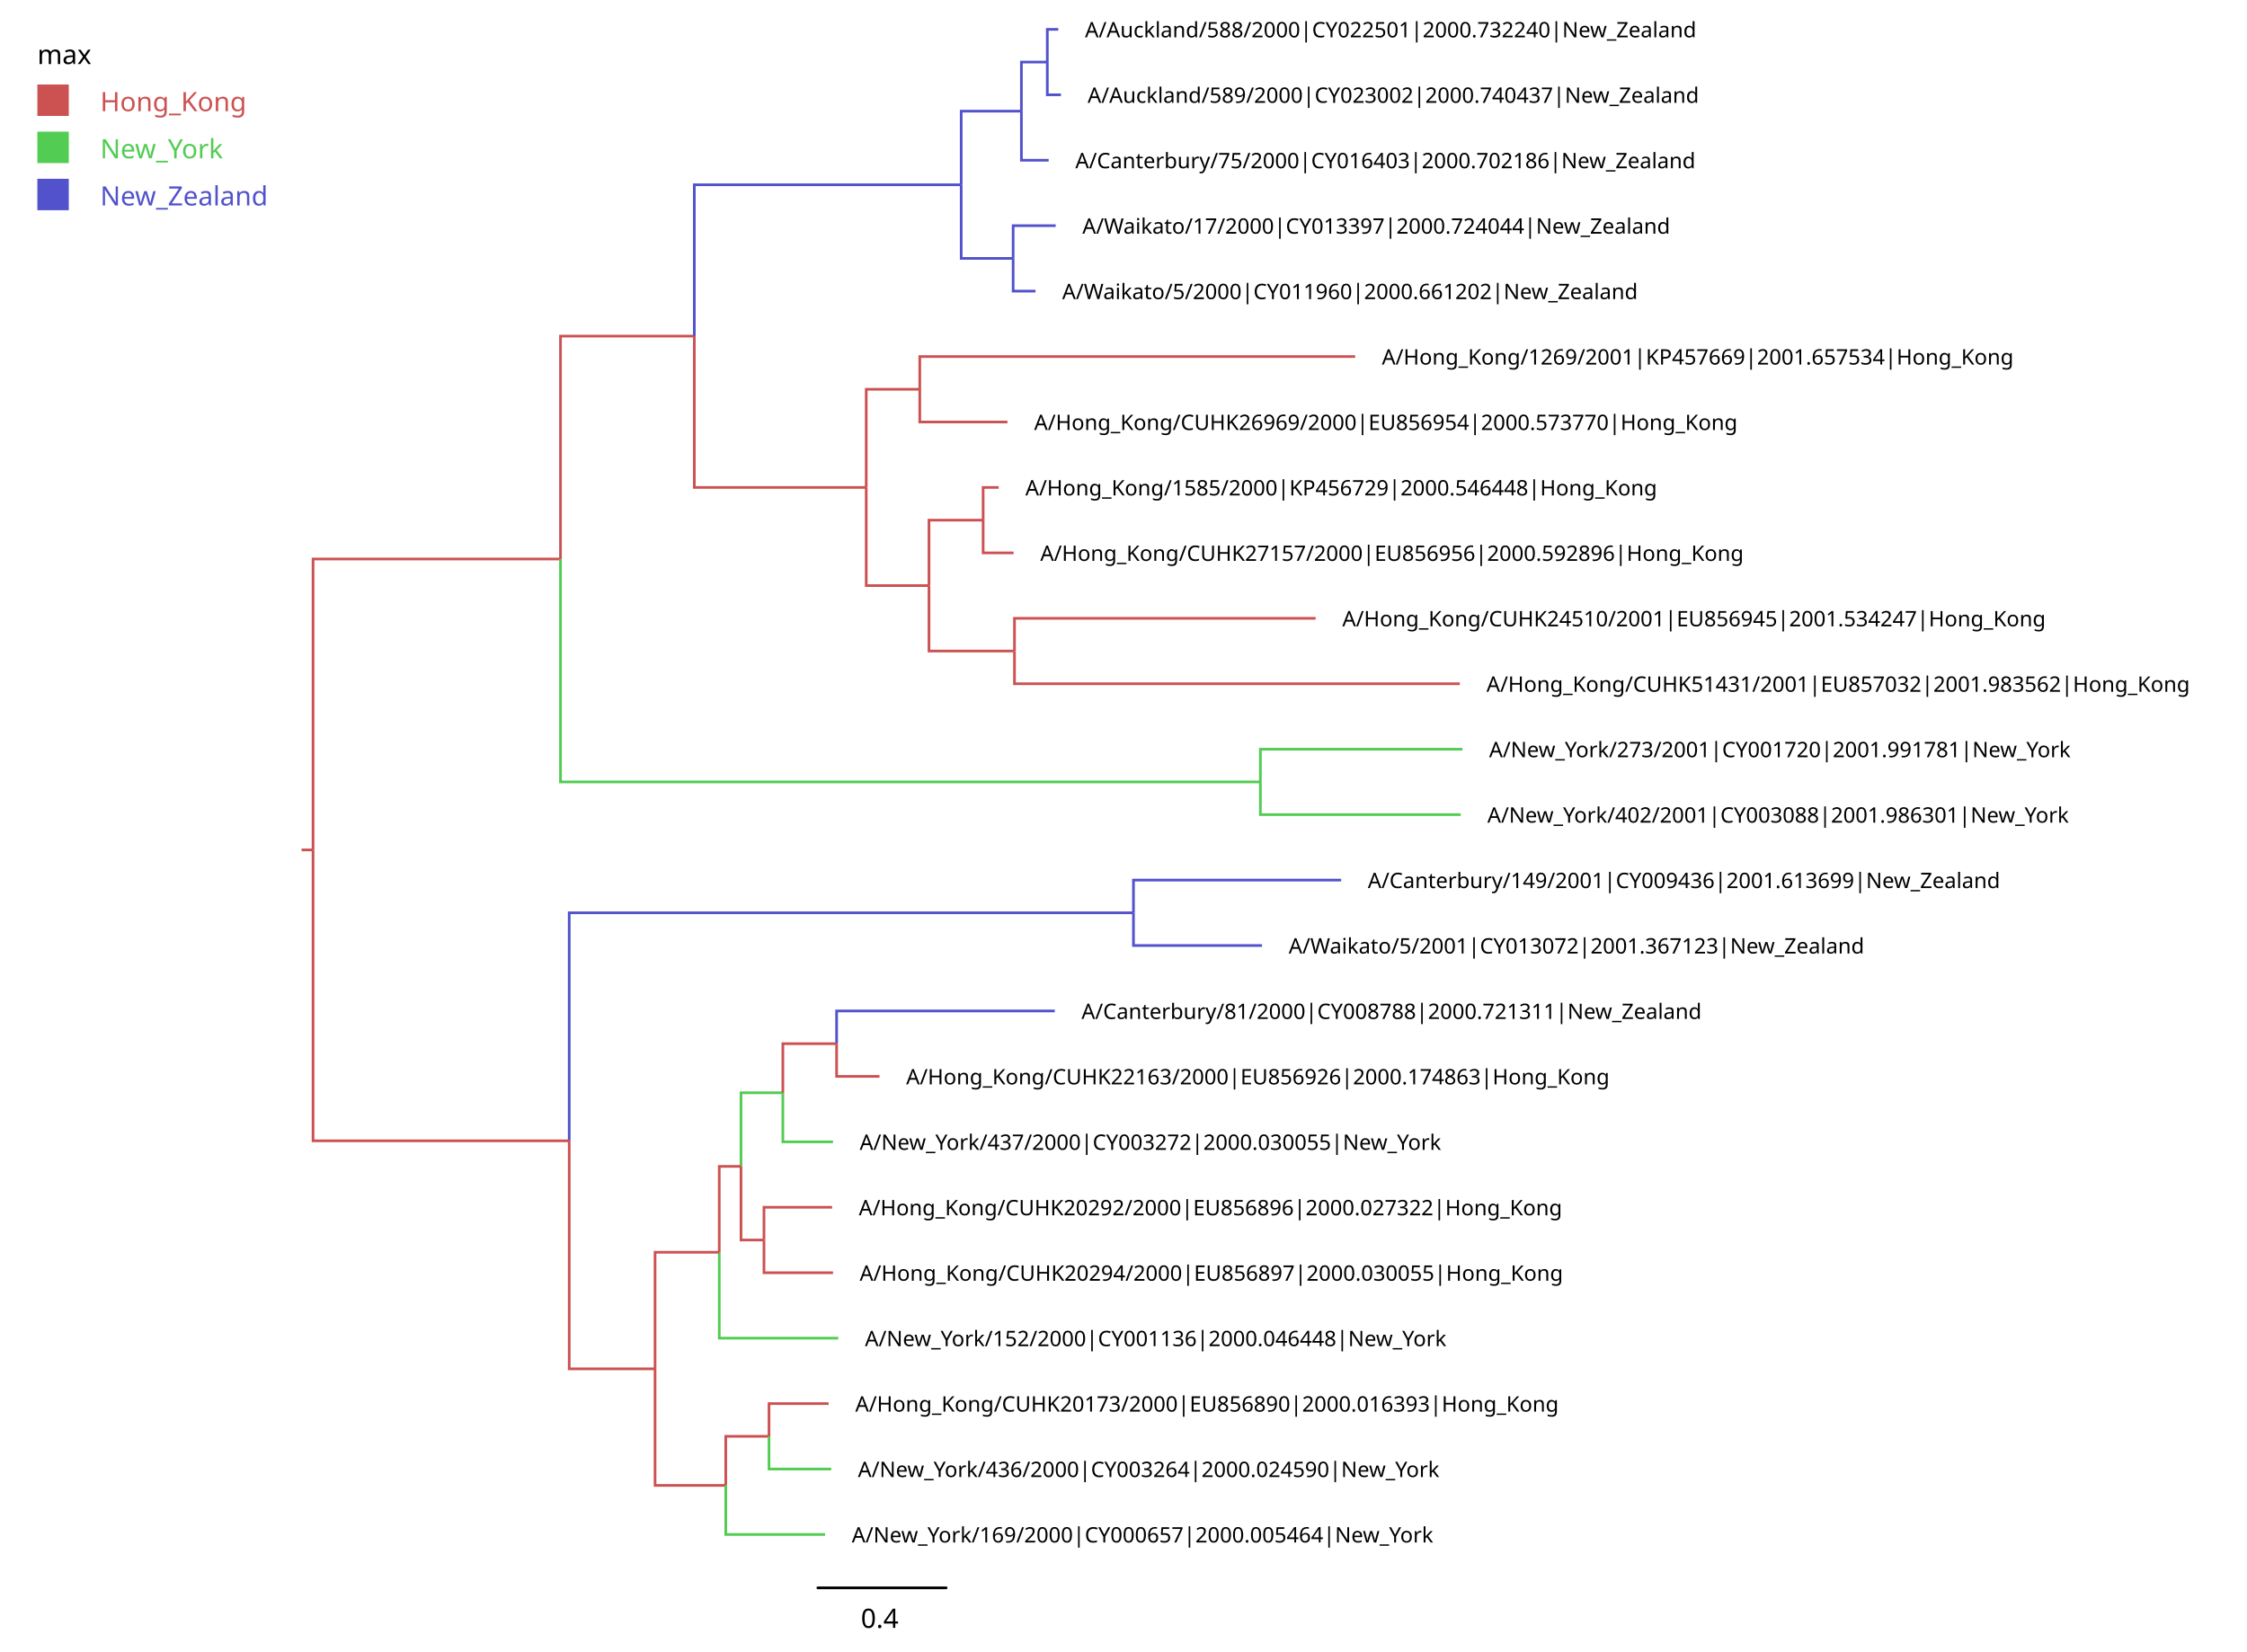
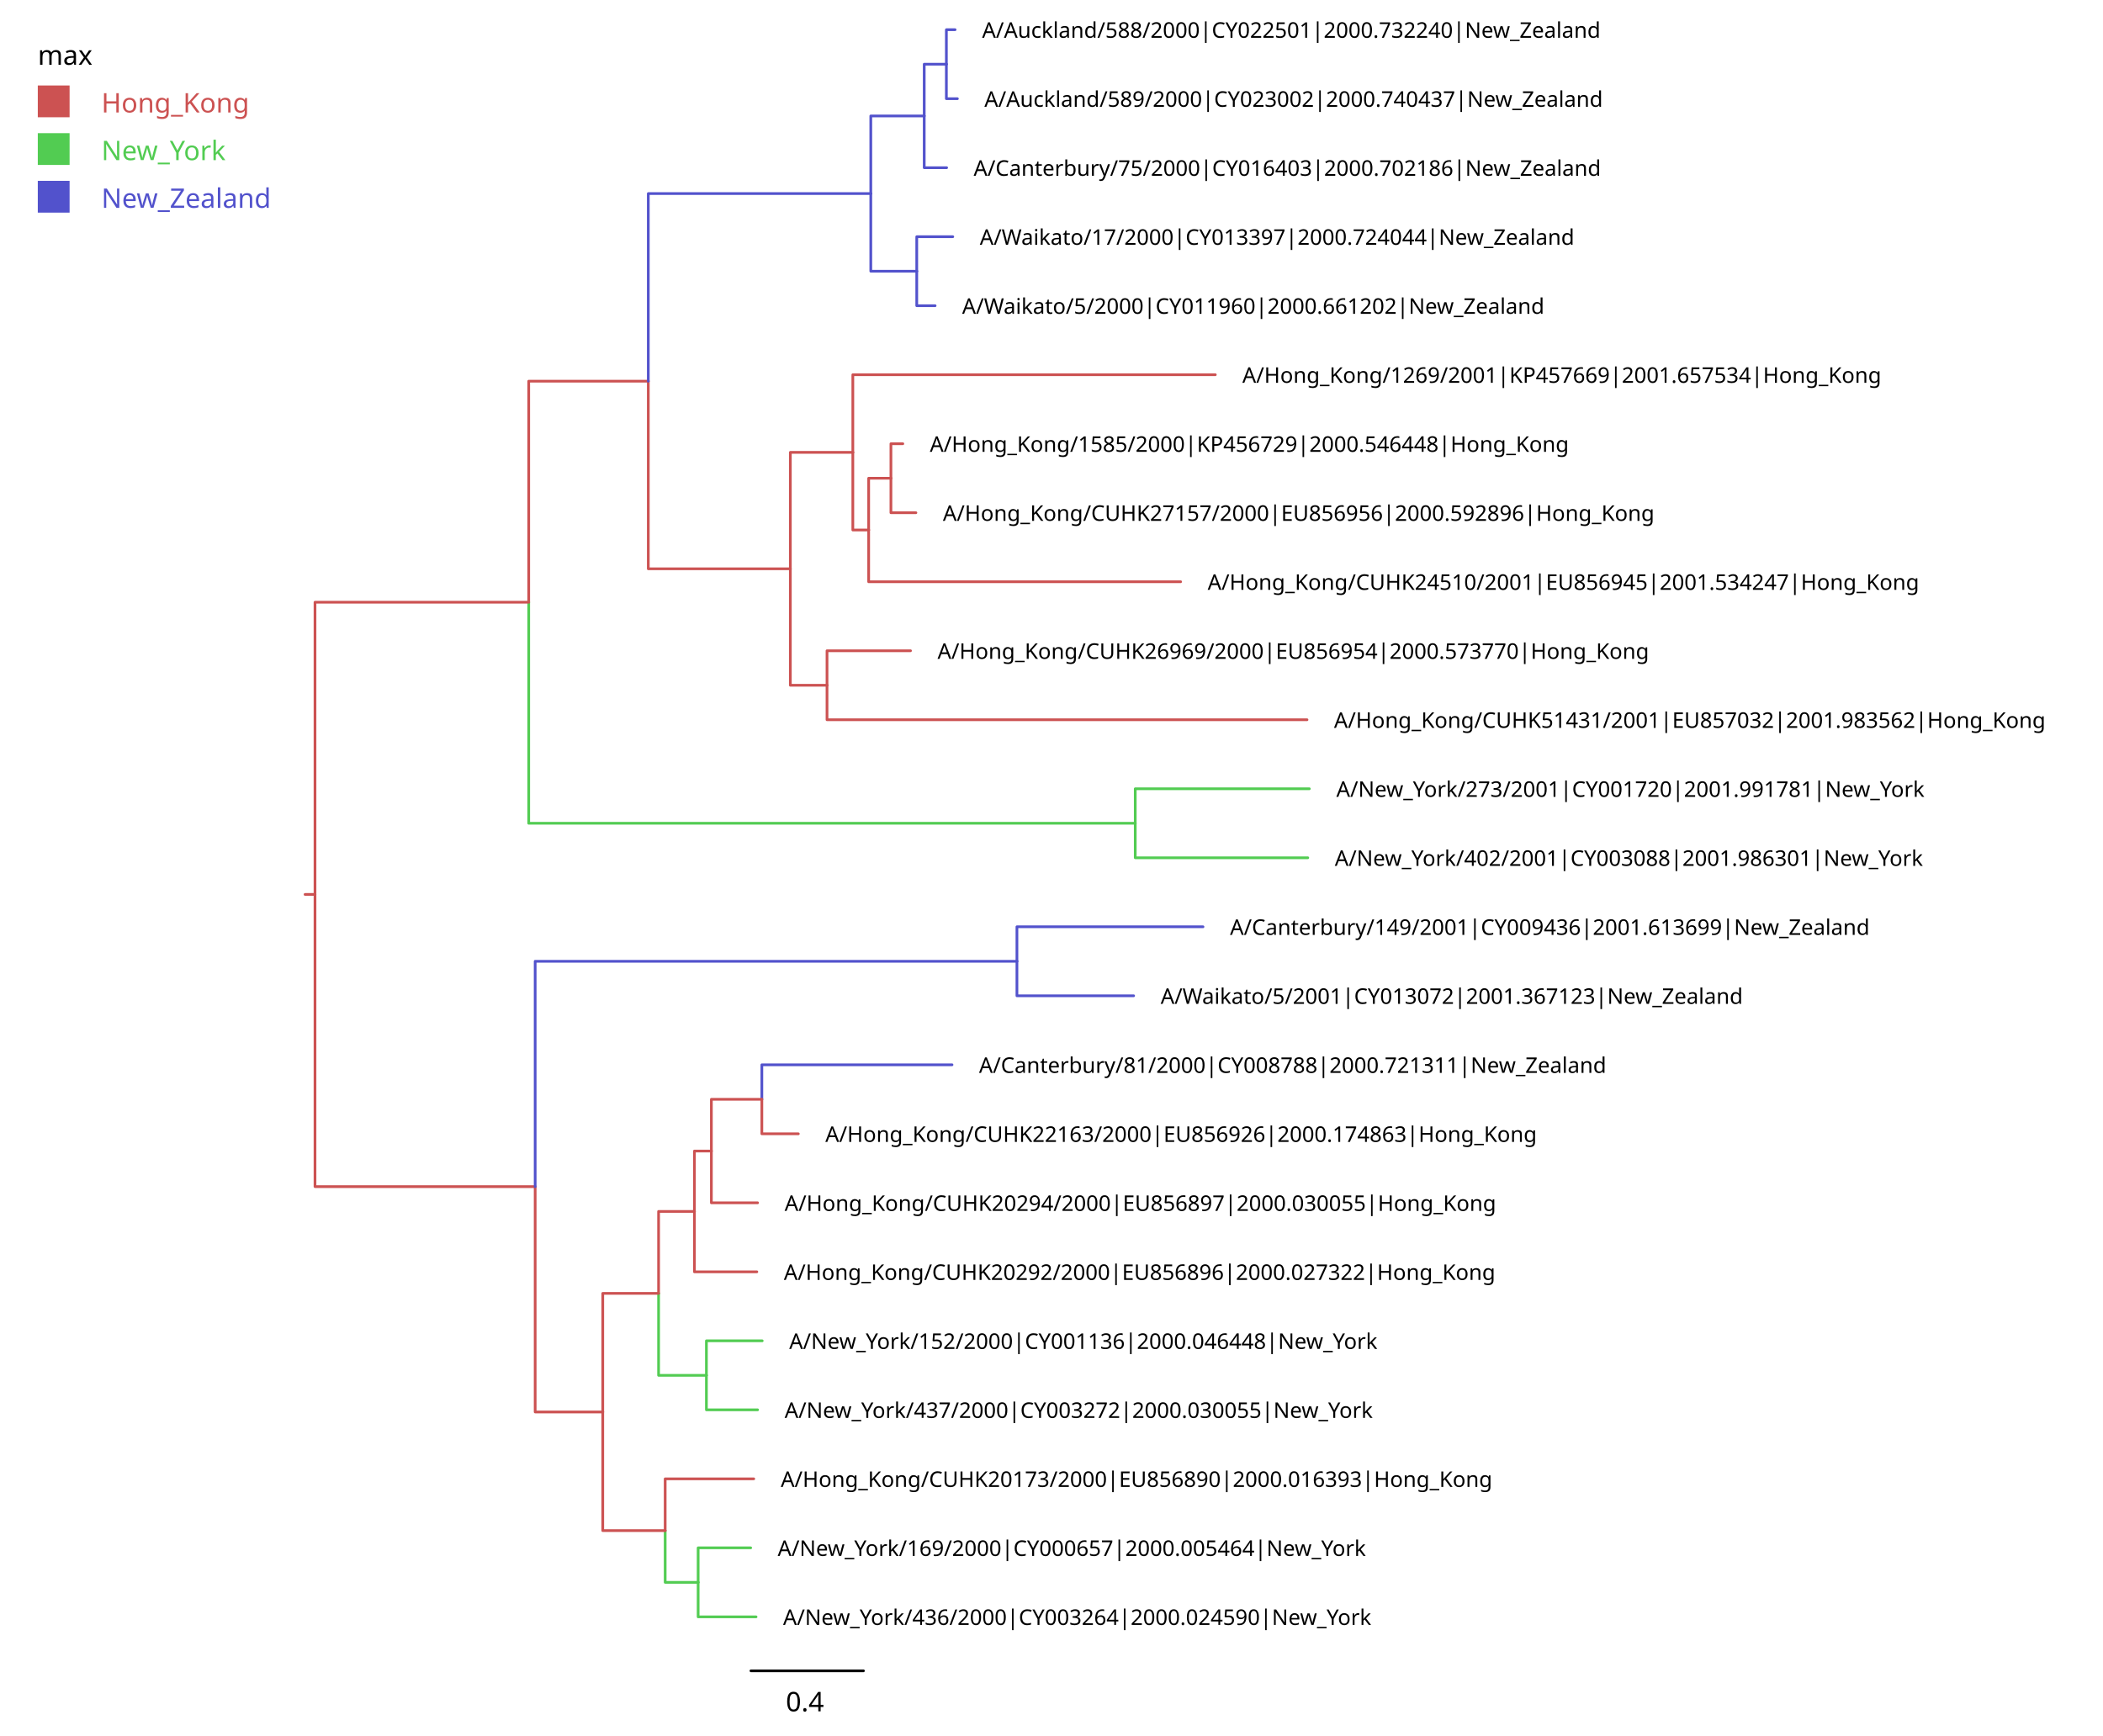
- <svg xmlns="http://www.w3.org/2000/svg" style="fill-opacity:1; color-rendering:auto; color-interpolation:auto; text-rendering:auto; stroke:black; stroke-linecap:square; stroke-miterlimit:10; shape-rendering:auto; stroke-opacity:1; fill:black; stroke-dasharray:none; font-weight:normal; stroke-width:1; font-family:'Dialog'; font-style:normal; stroke-linejoin:miter; font-size:12; stroke-dashoffset:0; image-rendering:auto;" width="842.0" viewBox="0 0 842.0 619.0" height="619.0">
+ <svg xmlns="http://www.w3.org/2000/svg" style="fill-opacity:1; color-rendering:auto; color-interpolation:auto; text-rendering:auto; stroke:black; stroke-linecap:square; stroke-miterlimit:10; shape-rendering:auto; stroke-opacity:1; fill:black; stroke-dasharray:none; font-weight:normal; stroke-width:1; font-family:'Dialog'; font-style:normal; stroke-linejoin:miter; font-size:12; stroke-dashoffset:0; image-rendering:auto;" width="779.0" viewBox="0 0 779.0 643.0" height="643.0">
  <defs id="genericDefs" />
  <g>
    <g style="text-rendering:optimizeLegibility; font-size:10; font-family:sans-serif;" transform="translate(6,6)">
      <text x="8" xml:space="preserve" y="18" style="stroke:none;">max</text>
      <rect x="8" y="25.666" width="11.777" style="fill:rgb(204,82,82); stroke:none;" height="11.777" />
      <text x="31.555" xml:space="preserve" y="35.666" style="fill:rgb(204,82,82); stroke:none;">Hong_Kong</text>
      <rect x="8" y="43.332" width="11.777" style="fill:rgb(82,204,82); stroke:none;" height="11.777" />
      <text x="31.555" xml:space="preserve" y="53.332" style="fill:rgb(82,204,82); stroke:none;">New_York</text>
      <rect x="8" y="60.998" width="11.777" style="fill:rgb(82,82,204); stroke:none;" height="11.777" />
      <text x="31.555" xml:space="preserve" y="70.998" style="fill:rgb(82,82,204); stroke:none;">New_Zealand</text>
-       <line x1="300.457" x2="348.551" y1="589" style="stroke-linecap:round; fill:none; stroke-linejoin:round;" y2="589" />
-       <text x="316.599" y="604" style="stroke-linecap:round; stroke:none; stroke-linejoin:round;" xml:space="preserve">0.4</text>
+       <line x1="272.168" x2="313.84" y1="613" style="stroke-linecap:round; fill:none; stroke-linejoin:round;" y2="613" />
+       <text x="285.099" y="628" style="stroke-linecap:round; stroke:none; stroke-linejoin:round;" xml:space="preserve">0.4</text>
    </g>
-     <g style="fill:rgb(204,82,82); text-rendering:optimizeLegibility; stroke-linecap:butt; stroke:rgb(204,82,82);" transform="translate(6,6)">
-       <path style="fill:none;" d="M368.23 176.652 L362.402 176.652 L362.402 188.913" />
-       <path style="fill:none;" d="M265.96 550.609 L239.464 550.609 L239.464 506.929" />
-       <path style="fill:none;" d="M107 312.48 L111.307 312.48" />
-       <path d="M376.744 35.652 L354.182 35.652 L354.182 63.239" style="fill:none; stroke:rgb(82,82,204);" />
-       <path d="M542.008 274.739 L466.291 274.739 L466.291 287" style="fill:none; stroke:rgb(82,204,82);" />
-       <path d="M389.254 372.826 L307.494 372.826 L307.494 385.087" style="fill:none; stroke:rgb(82,82,204);" />
-       <path d="M287.352 403.478 L271.672 403.478 L271.672 431.065" style="fill:none; stroke:rgb(82,204,82);" />
-       <path d="M466.903 348.304 L418.734 348.304 L418.734 336.043" style="fill:none; stroke:rgb(82,82,204);" />
-       <path style="fill:none;" d="M204.025 203.473 L111.307 203.473 L111.307 312.48" />
-       <path d="M418.734 336.043 L207.295 336.043 L207.295 421.486" style="fill:none; stroke:rgb(82,82,204);" />
-       <path style="fill:none;" d="M323.553 397.348 L307.494 397.348 L307.494 385.087" />
-       <path d="M373.641 90.826 L354.182 90.826 L354.182 63.239" style="fill:none; stroke:rgb(82,82,204);" />
-       <path style="fill:none;" d="M373.815 201.174 L362.402 201.174 L362.402 188.913" />
-       <path d="M391.554 29.522 L386.452 29.522 L386.452 17.261" style="fill:none; stroke:rgb(82,82,204);" />
-       <path style="fill:none;" d="M338.66 139.87 L318.595 139.87 L318.595 176.652" />
-       <path d="M389.583 78.565 L373.641 78.565 L373.641 90.826" style="fill:none; stroke:rgb(82,82,204);" />
-       <path style="fill:none;" d="M318.595 176.652 L254.176 176.652 L254.176 119.946" />
-       <path style="fill:none;" d="M371.515 152.13 L338.66 152.13 L338.66 139.87" />
-       <path style="fill:none;" d="M282.163 532.217 L265.96 532.217 L265.96 550.609" />
-       <path style="fill:none;" d="M207.295 421.486 L111.307 421.486 L111.307 312.48" />
-       <path d="M386.452 17.261 L376.744 17.261 L376.744 35.652" style="fill:none; stroke:rgb(82,82,204);" />
-       <path d="M306.142 421.87 L287.352 421.87 L287.352 403.478" style="fill:none; stroke:rgb(82,204,82);" />
-       <path d="M541.349 299.261 L466.291 299.261 L466.291 287" style="fill:none; stroke:rgb(82,204,82);" />
-       <path style="fill:none;" d="M254.176 119.946 L204.025 119.946 L204.025 203.473" />
-       <path style="fill:none;" d="M239.464 506.929 L207.295 506.929 L207.295 421.486" />
-       <path d="M390.568 5 L386.452 5 L386.452 17.261" style="fill:none; stroke:rgb(82,82,204);" />
-       <path style="fill:none;" d="M307.494 385.087 L287.352 385.087 L287.352 403.478" />
-       <path d="M305.485 544.478 L282.163 544.478 L282.163 532.217" style="fill:none; stroke:rgb(82,204,82);" />
-       <path style="fill:none;" d="M306.142 470.913 L280.279 470.913 L280.279 458.652" />
-       <path style="fill:none;" d="M304.499 519.957 L282.163 519.957 L282.163 532.217" />
-       <path d="M303.185 569 L265.96 569 L265.96 550.609" style="fill:none; stroke:rgb(82,204,82);" />
-       <path style="fill:none;" d="M342.11 213.435 L318.595 213.435 L318.595 176.652" />
-       <path style="fill:none;" d="M501.82 127.609 L338.66 127.609 L338.66 139.87" />
-       <path d="M386.955 54.044 L376.744 54.044 L376.744 35.652" style="fill:none; stroke:rgb(82,82,204);" />
-       <path d="M382.027 103.087 L373.641 103.087 L373.641 90.826" style="fill:none; stroke:rgb(82,82,204);" />
-       <path style="fill:none;" d="M280.279 458.652 L271.672 458.652 L271.672 431.065" />
-       <path style="fill:none;" d="M486.997 225.696 L374.149 225.696 L374.149 237.957" />
-       <path style="fill:none;" d="M541.02 250.217 L374.149 250.217 L374.149 237.957" />
-       <path style="fill:none;" d="M362.402 188.913 L342.11 188.913 L342.11 213.435" />
-       <path d="M466.291 287 L204.025 287 L204.025 203.473" style="fill:none; stroke:rgb(82,204,82);" />
-       <path d="M308.113 495.435 L263.524 495.435 L263.524 463.25" style="fill:none; stroke:rgb(82,204,82);" />
-       <path d="M354.182 63.239 L254.176 63.239 L254.176 119.946" style="fill:none; stroke:rgb(82,82,204);" />
-       <path style="fill:none;" d="M374.149 237.957 L342.11 237.957 L342.11 213.435" />
-       <path d="M496.55 323.783 L418.734 323.783 L418.734 336.043" style="fill:none; stroke:rgb(82,82,204);" />
-       <path style="fill:none;" d="M263.524 463.25 L239.464 463.25 L239.464 506.929" />
-       <path style="fill:none;" d="M305.813 446.391 L280.279 446.391 L280.279 458.652" />
-       <path style="fill:none;" d="M271.672 431.065 L263.524 431.065 L263.524 463.25" />
+     <g transform="translate(6,6)" style="fill:rgb(82,82,204); text-rendering:optimizeLegibility; stroke-linecap:round; stroke:rgb(82,82,204); stroke-linejoin:round;">
+       <path style="fill:none;" d="M346.652 388.478 L276.206 388.478 L276.206 401.261" />
+       <path d="M252.606 580.217 L240.394 580.217 L240.394 561.043" style="fill:none; stroke:rgb(82,204,82);" />
+       <path d="M286.759 204.728 L234.141 204.728 L234.141 135.223" style="fill:none; stroke:rgb(204,82,82);" />
+       <path d="M431.343 209.522 L315.773 209.522 L315.773 190.348" style="fill:none; stroke:rgb(204,82,82);" />
+       <path style="fill:none;" d="M348.644 30.565 L344.559 30.565 L344.559 17.783" />
+       <path d="M192.239 433.617 L110.683 433.617 L110.683 325.364" style="fill:none; stroke:rgb(204,82,82);" />
+       <path d="M315.773 190.348 L309.907 190.348 L309.907 161.587" style="fill:none; stroke:rgb(204,82,82);" />
+       <path d="M107 325.364 L110.683 325.364" style="fill:none; stroke:rgb(204,82,82);" />
+       <path d="M324.02 171.174 L315.773 171.174 L315.773 190.348" style="fill:none; stroke:rgb(204,82,82);" />
+       <path d="M331.281 235.087 L300.346 235.087 L300.346 247.87" style="fill:none; stroke:rgb(204,82,82);" />
+       <path d="M300.346 247.87 L286.759 247.87 L286.759 204.728" style="fill:none; stroke:rgb(204,82,82);" />
+       <path style="fill:none;" d="M344.659 56.13 L336.351 56.13 L336.351 36.956" />
+       <path d="M444.187 132.826 L309.907 132.826 L309.907 161.587" style="fill:none; stroke:rgb(204,82,82);" />
+       <path d="M251.229 442.804 L237.956 442.804 L237.956 473.163" style="fill:none; stroke:rgb(204,82,82);" />
+       <path d="M273.214 541.87 L240.394 541.87 L240.394 561.043" style="fill:none; stroke:rgb(204,82,82);" />
+       <path d="M255.672 503.522 L237.956 503.522 L237.956 473.163" style="fill:none; stroke:rgb(82,204,82);" />
+       <path d="M274.637 516.304 L255.672 516.304 L255.672 503.522" style="fill:none; stroke:rgb(82,204,82);" />
+       <path d="M234.141 135.223 L189.848 135.223 L189.848 217.111" style="fill:none; stroke:rgb(204,82,82);" />
+       <path d="M478.437 311.783 L414.523 311.783 L414.523 299" style="fill:none; stroke:rgb(82,204,82);" />
+       <path style="fill:none;" d="M340.39 107.261 L333.584 107.261 L333.584 94.478" />
+       <path d="M333.274 183.957 L324.02 183.957 L324.02 171.174" style="fill:none; stroke:rgb(204,82,82);" />
+       <path d="M274.068 593 L252.606 593 L252.606 580.217" style="fill:none; stroke:rgb(82,204,82);" />
+       <path d="M309.907 161.587 L286.759 161.587 L286.759 204.728" style="fill:none; stroke:rgb(204,82,82);" />
+       <path d="M479.008 286.217 L414.523 286.217 L414.523 299" style="fill:none; stroke:rgb(82,204,82);" />
+       <path d="M276.345 490.739 L255.672 490.739 L255.672 503.522" style="fill:none; stroke:rgb(82,204,82);" />
+       <path style="fill:none;" d="M336.351 36.956 L316.562 36.956 L316.562 65.717" />
+       <path style="fill:none;" d="M316.562 65.717 L234.141 65.717 L234.141 135.223" />
+       <path style="fill:none;" d="M346.937 81.696 L333.584 81.696 L333.584 94.478" />
+       <path d="M414.523 299 L189.848 299 L189.848 217.111" style="fill:none; stroke:rgb(82,204,82);" />
+       <path d="M289.723 414.043 L276.206 414.043 L276.206 401.261" style="fill:none; stroke:rgb(204,82,82);" />
+       <path style="fill:none;" d="M333.584 94.478 L316.562 94.478 L316.562 65.717" />
+       <path d="M276.206 401.261 L257.509 401.261 L257.509 420.435" style="fill:none; stroke:rgb(204,82,82);" />
+       <path d="M257.509 420.435 L251.229 420.435 L251.229 442.804" style="fill:none; stroke:rgb(204,82,82);" />
+       <path d="M240.394 561.043 L217.274 561.043 L217.274 517.103" style="fill:none; stroke:rgb(204,82,82);" />
+       <path d="M274.637 439.609 L257.509 439.609 L257.509 420.435" style="fill:none; stroke:rgb(204,82,82);" />
+       <path d="M217.274 517.103 L192.239 517.103 L192.239 433.617" style="fill:none; stroke:rgb(204,82,82);" />
+       <path style="fill:none;" d="M344.559 17.783 L336.351 17.783 L336.351 36.956" />
+       <path style="fill:none;" d="M347.79 5 L344.559 5 L344.559 17.783" />
+       <path d="M189.848 217.111 L110.683 217.111 L110.683 325.364" style="fill:none; stroke:rgb(204,82,82);" />
+       <path d="M328.435 158.391 L324.02 158.391 L324.02 171.174" style="fill:none; stroke:rgb(204,82,82);" />
+       <path style="fill:none;" d="M413.932 362.913 L370.694 362.913 L370.694 350.13" />
+       <path d="M274.353 465.174 L251.229 465.174 L251.229 442.804" style="fill:none; stroke:rgb(204,82,82);" />
+       <path d="M478.152 260.652 L300.346 260.652 L300.346 247.87" style="fill:none; stroke:rgb(204,82,82);" />
+       <path style="fill:none;" d="M370.694 350.13 L192.239 350.13 L192.239 433.617" />
+       <path d="M272.075 567.435 L252.606 567.435 L252.606 580.217" style="fill:none; stroke:rgb(82,204,82);" />
+       <path style="fill:none;" d="M439.62 337.348 L370.694 337.348 L370.694 350.13" />
+       <path d="M237.956 473.163 L217.274 473.163 L217.274 517.103" style="fill:none; stroke:rgb(204,82,82);" />
    </g>
-     <g style="text-rendering:optimizeLegibility; font-size:8; font-family:sans-serif; stroke-linecap:butt;" transform="translate(6,6) matrix(1,0,0,1,400.5685,0)">
+     <g transform="translate(6,6) matrix(1,0,0,1,284.0679,588)" style="text-rendering:optimizeLegibility; font-size:8; font-family:sans-serif; stroke-linecap:round; stroke-linejoin:round;">
+       <text x="0" xml:space="preserve" y="8" style="stroke:none;">A/New_York/436/2000|CY003264|2000.024590|New_York</text>
+     </g>
+     <g transform="matrix(1,0,0,1,362.6517,389.4783)" style="text-rendering:optimizeLegibility; font-size:8; font-family:sans-serif; stroke-linecap:round; stroke-linejoin:round;">
+       <text x="0" xml:space="preserve" y="8" style="stroke:none;">A/Canterbury/81/2000|CY008788|2000.721311|New_Zealand</text>
+     </g>
+     <g transform="matrix(1,0,0,1,495.0082,287.2174)" style="text-rendering:optimizeLegibility; font-size:8; font-family:sans-serif; stroke-linecap:round; stroke-linejoin:round;">
+       <text x="0" xml:space="preserve" y="8" style="stroke:none;">A/New_York/273/2001|CY001720|2001.991781|New_York</text>
+     </g>
+     <g transform="matrix(1,0,0,1,292.3451,491.7391)" style="text-rendering:optimizeLegibility; font-size:8; font-family:sans-serif; stroke-linecap:round; stroke-linejoin:round;">
+       <text x="0" xml:space="preserve" y="8" style="stroke:none;">A/New_York/152/2000|CY001136|2000.046448|New_York</text>
+     </g>
+     <g transform="matrix(1,0,0,1,447.3427,210.5217)" style="text-rendering:optimizeLegibility; font-size:8; font-family:sans-serif; stroke-linecap:round; stroke-linejoin:round;">
+       <text x="0" xml:space="preserve" y="8" style="stroke:none;">A/Hong_Kong/CUHK24510/2001|EU856945|2001.534247|Hong_Kong</text>
+     </g>
+     <g transform="matrix(1,0,0,1,364.6443,31.5652)" style="text-rendering:optimizeLegibility; font-size:8; font-family:sans-serif; stroke-linecap:round; stroke-linejoin:round;">
+       <text x="0" xml:space="preserve" y="8" style="stroke:none;">A/Auckland/589/2000|CY023002|2000.740437|New_Zealand</text>
+     </g>
+     <g transform="matrix(1,0,0,1,362.9365,82.6957)" style="text-rendering:optimizeLegibility; font-size:8; font-family:sans-serif; stroke-linecap:round; stroke-linejoin:round;">
+       <text x="0" xml:space="preserve" y="8" style="stroke:none;">A/Waikato/17/2000|CY013397|2000.724044|New_Zealand</text>
+     </g>
+     <g transform="matrix(1,0,0,1,305.7233,415.0435)" style="text-rendering:optimizeLegibility; font-size:8; font-family:sans-serif; stroke-linecap:round; stroke-linejoin:round;">
+       <text x="0" xml:space="preserve" y="8" style="stroke:none;">A/Hong_Kong/CUHK22163/2000|EU856926|2000.174863|Hong_Kong</text>
+     </g>
+     <g transform="matrix(1,0,0,1,347.281,236.087)" style="text-rendering:optimizeLegibility; font-size:8; font-family:sans-serif; stroke-linecap:round; stroke-linejoin:round;">
+       <text x="0" xml:space="preserve" y="8" style="stroke:none;">A/Hong_Kong/CUHK26969/2000|EU856954|2000.573770|Hong_Kong</text>
+     </g>
+     <g transform="matrix(1,0,0,1,360.6593,57.1304)" style="text-rendering:optimizeLegibility; font-size:8; font-family:sans-serif; stroke-linecap:round; stroke-linejoin:round;">
+       <text x="0" xml:space="preserve" y="8" style="stroke:none;">A/Canterbury/75/2000|CY016403|2000.702186|New_Zealand</text>
+     </g>
+     <g transform="matrix(1,0,0,1,460.1867,133.8261)" style="text-rendering:optimizeLegibility; font-size:8; font-family:sans-serif; stroke-linecap:round; stroke-linejoin:round;">
+       <text x="0" xml:space="preserve" y="8" style="stroke:none;">A/Hong_Kong/1269/2001|KP457669|2001.657534|Hong_Kong</text>
+     </g>
+     <g transform="matrix(1,0,0,1,290.6373,440.6087)" style="text-rendering:optimizeLegibility; font-size:8; font-family:sans-serif; stroke-linecap:round; stroke-linejoin:round;">
+       <text x="0" xml:space="preserve" y="8" style="stroke:none;">A/Hong_Kong/CUHK20294/2000|EU856897|2000.030055|Hong_Kong</text>
+     </g>
+     <g transform="matrix(1,0,0,1,289.214,542.8696)" style="text-rendering:optimizeLegibility; font-size:8; font-family:sans-serif; stroke-linecap:round; stroke-linejoin:round;">
+       <text x="0" xml:space="preserve" y="8" style="stroke:none;">A/Hong_Kong/CUHK20173/2000|EU856890|2000.016393|Hong_Kong</text>
+     </g>
+     <g transform="matrix(1,0,0,1,363.7903,6)" style="text-rendering:optimizeLegibility; font-size:8; font-family:sans-serif; stroke-linecap:round; stroke-linejoin:round;">
      <text x="0" xml:space="preserve" y="8" style="stroke:none;">A/Auckland/588/2000|CY022501|2000.732240|New_Zealand</text>
    </g>
-     <g style="text-rendering:optimizeLegibility; font-size:8; font-family:sans-serif; stroke-linecap:butt;" transform="matrix(1,0,0,1,321.4848,545.4783)">
-       <text x="0" xml:space="preserve" y="8" style="stroke:none;">A/New_York/436/2000|CY003264|2000.024590|New_York</text>
+     <g transform="matrix(1,0,0,1,290.6373,517.3043)" style="text-rendering:optimizeLegibility; font-size:8; font-family:sans-serif; stroke-linecap:round; stroke-linejoin:round;">
+       <text x="0" xml:space="preserve" y="8" style="stroke:none;">A/New_York/437/2000|CY003272|2000.030055|New_York</text>
    </g>
-     <g style="text-rendering:optimizeLegibility; font-size:8; font-family:sans-serif; stroke-linecap:butt;" transform="matrix(1,0,0,1,384.2299,177.6522)">
+     <g transform="matrix(1,0,0,1,344.4347,159.3913)" style="text-rendering:optimizeLegibility; font-size:8; font-family:sans-serif; stroke-linecap:round; stroke-linejoin:round;">
      <text x="0" xml:space="preserve" y="8" style="stroke:none;">A/Hong_Kong/1585/2000|KP456729|2000.546448|Hong_Kong</text>
    </g>
-     <g style="text-rendering:optimizeLegibility; font-size:8; font-family:sans-serif; stroke-linecap:butt;" transform="matrix(1,0,0,1,558.0082,275.7391)">
-       <text x="0" xml:space="preserve" y="8" style="stroke:none;">A/New_York/273/2001|CY001720|2001.991781|New_York</text>
-     </g>
-     <g style="text-rendering:optimizeLegibility; font-size:8; font-family:sans-serif; stroke-linecap:butt;" transform="matrix(1,0,0,1,405.2544,373.8261)">
-       <text x="0" xml:space="preserve" y="8" style="stroke:none;">A/Canterbury/81/2000|CY008788|2000.721311|New_Zealand</text>
-     </g>
-     <g style="text-rendering:optimizeLegibility; font-size:8; font-family:sans-serif; stroke-linecap:butt;" transform="matrix(1,0,0,1,322.1419,471.913)">
-       <text x="0" xml:space="preserve" y="8" style="stroke:none;">A/Hong_Kong/CUHK20294/2000|EU856897|2000.030055|Hong_Kong</text>
-     </g>
-     <g style="text-rendering:optimizeLegibility; font-size:8; font-family:sans-serif; stroke-linecap:butt;" transform="matrix(1,0,0,1,482.903,349.3043)">
+     <g transform="matrix(1,0,0,1,429.9319,363.913)" style="text-rendering:optimizeLegibility; font-size:8; font-family:sans-serif; stroke-linecap:round; stroke-linejoin:round;">
      <text x="0" xml:space="preserve" y="8" style="stroke:none;">A/Waikato/5/2001|CY013072|2001.367123|New_Zealand</text>
    </g>
-     <g style="text-rendering:optimizeLegibility; font-size:8; font-family:sans-serif; stroke-linecap:butt;" transform="matrix(1,0,0,1,320.4993,520.9565)">
-       <text x="0" xml:space="preserve" y="8" style="stroke:none;">A/Hong_Kong/CUHK20173/2000|EU856890|2000.016393|Hong_Kong</text>
+     <g transform="matrix(1,0,0,1,290.3526,466.1739)" style="text-rendering:optimizeLegibility; font-size:8; font-family:sans-serif; stroke-linecap:round; stroke-linejoin:round;">
+       <text x="0" xml:space="preserve" y="8" style="stroke:none;">A/Hong_Kong/CUHK20292/2000|EU856896|2000.027322|Hong_Kong</text>
    </g>
-     <g style="text-rendering:optimizeLegibility; font-size:8; font-family:sans-serif; stroke-linecap:butt;" transform="matrix(1,0,0,1,339.5528,398.3478)">
-       <text x="0" xml:space="preserve" y="8" style="stroke:none;">A/Hong_Kong/CUHK22163/2000|EU856926|2000.174863|Hong_Kong</text>
+     <g transform="matrix(1,0,0,1,494.152,261.6522)" style="text-rendering:optimizeLegibility; font-size:8; font-family:sans-serif; stroke-linecap:round; stroke-linejoin:round;">
+       <text x="0" xml:space="preserve" y="8" style="stroke:none;">A/Hong_Kong/CUHK51431/2001|EU857032|2001.983562|Hong_Kong</text>
    </g>
-     <g style="text-rendering:optimizeLegibility; font-size:8; font-family:sans-serif; stroke-linecap:butt;" transform="matrix(1,0,0,1,389.8146,202.1739)">
+     <g transform="matrix(1,0,0,1,494.4373,312.7826)" style="text-rendering:optimizeLegibility; font-size:8; font-family:sans-serif; stroke-linecap:round; stroke-linejoin:round;">
+       <text x="0" xml:space="preserve" y="8" style="stroke:none;">A/New_York/402/2001|CY003088|2001.986301|New_York</text>
+     </g>
+     <g transform="matrix(1,0,0,1,356.3896,108.2609)" style="text-rendering:optimizeLegibility; font-size:8; font-family:sans-serif; stroke-linecap:round; stroke-linejoin:round;">
+       <text x="0" xml:space="preserve" y="8" style="stroke:none;">A/Waikato/5/2000|CY011960|2000.661202|New_Zealand</text>
+     </g>
+     <g transform="matrix(1,0,0,1,349.2736,184.9565)" style="text-rendering:optimizeLegibility; font-size:8; font-family:sans-serif; stroke-linecap:round; stroke-linejoin:round;">
      <text x="0" xml:space="preserve" y="8" style="stroke:none;">A/Hong_Kong/CUHK27157/2000|EU856956|2000.592896|Hong_Kong</text>
    </g>
-     <g style="text-rendering:optimizeLegibility; font-size:8; font-family:sans-serif; stroke-linecap:butt;" transform="matrix(1,0,0,1,319.1852,570)">
+     <g transform="matrix(1,0,0,1,288.0754,568.4348)" style="text-rendering:optimizeLegibility; font-size:8; font-family:sans-serif; stroke-linecap:round; stroke-linejoin:round;">
      <text x="0" xml:space="preserve" y="8" style="stroke:none;">A/New_York/169/2000|CY000657|2000.005464|New_York</text>
    </g>
-     <g style="text-rendering:optimizeLegibility; font-size:8; font-family:sans-serif; stroke-linecap:butt;" transform="matrix(1,0,0,1,407.554,30.5217)">
-       <text x="0" xml:space="preserve" y="8" style="stroke:none;">A/Auckland/589/2000|CY023002|2000.740437|New_Zealand</text>
-     </g>
-     <g style="text-rendering:optimizeLegibility; font-size:8; font-family:sans-serif; stroke-linecap:butt;" transform="matrix(1,0,0,1,405.583,79.5652)">
-       <text x="0" xml:space="preserve" y="8" style="stroke:none;">A/Waikato/17/2000|CY013397|2000.724044|New_Zealand</text>
-     </g>
-     <g style="text-rendering:optimizeLegibility; font-size:8; font-family:sans-serif; stroke-linecap:butt;" transform="matrix(1,0,0,1,517.8203,128.6087)">
-       <text x="0" xml:space="preserve" y="8" style="stroke:none;">A/Hong_Kong/1269/2001|KP457669|2001.657534|Hong_Kong</text>
-     </g>
-     <g style="text-rendering:optimizeLegibility; font-size:8; font-family:sans-serif; stroke-linecap:butt;" transform="matrix(1,0,0,1,402.955,55.0435)">
-       <text x="0" xml:space="preserve" y="8" style="stroke:none;">A/Canterbury/75/2000|CY016403|2000.702186|New_Zealand</text>
-     </g>
-     <g style="text-rendering:optimizeLegibility; font-size:8; font-family:sans-serif; stroke-linecap:butt;" transform="matrix(1,0,0,1,398.0273,104.087)">
-       <text x="0" xml:space="preserve" y="8" style="stroke:none;">A/Waikato/5/2000|CY011960|2000.661202|New_Zealand</text>
-     </g>
-     <g style="text-rendering:optimizeLegibility; font-size:8; font-family:sans-serif; stroke-linecap:butt;" transform="matrix(1,0,0,1,387.515,153.1304)">
-       <text x="0" xml:space="preserve" y="8" style="stroke:none;">A/Hong_Kong/CUHK26969/2000|EU856954|2000.573770|Hong_Kong</text>
-     </g>
-     <g style="text-rendering:optimizeLegibility; font-size:8; font-family:sans-serif; stroke-linecap:butt;" transform="matrix(1,0,0,1,322.1419,422.8696)">
-       <text x="0" xml:space="preserve" y="8" style="stroke:none;">A/New_York/437/2000|CY003272|2000.030055|New_York</text>
-     </g>
-     <g style="text-rendering:optimizeLegibility; font-size:8; font-family:sans-serif; stroke-linecap:butt;" transform="matrix(1,0,0,1,502.997,226.6957)">
-       <text x="0" xml:space="preserve" y="8" style="stroke:none;">A/Hong_Kong/CUHK24510/2001|EU856945|2001.534247|Hong_Kong</text>
-     </g>
-     <g style="text-rendering:optimizeLegibility; font-size:8; font-family:sans-serif; stroke-linecap:butt;" transform="matrix(1,0,0,1,557.02,251.2174)">
-       <text x="0" xml:space="preserve" y="8" style="stroke:none;">A/Hong_Kong/CUHK51431/2001|EU857032|2001.983562|Hong_Kong</text>
-     </g>
-     <g style="text-rendering:optimizeLegibility; font-size:8; font-family:sans-serif; stroke-linecap:butt;" transform="matrix(1,0,0,1,557.3493,300.2609)">
-       <text x="0" xml:space="preserve" y="8" style="stroke:none;">A/New_York/402/2001|CY003088|2001.986301|New_York</text>
-     </g>
-     <g style="text-rendering:optimizeLegibility; font-size:8; font-family:sans-serif; stroke-linecap:butt;" transform="matrix(1,0,0,1,324.1129,496.4348)">
-       <text x="0" xml:space="preserve" y="8" style="stroke:none;">A/New_York/152/2000|CY001136|2000.046448|New_York</text>
-     </g>
-     <g style="text-rendering:optimizeLegibility; font-size:8; font-family:sans-serif; stroke-linecap:butt;" transform="matrix(1,0,0,1,512.5499,324.7826)">
+     <g transform="matrix(1,0,0,1,455.62,338.3478)" style="text-rendering:optimizeLegibility; font-size:8; font-family:sans-serif; stroke-linecap:round; stroke-linejoin:round;">
      <text x="0" xml:space="preserve" y="8" style="stroke:none;">A/Canterbury/149/2001|CY009436|2001.613699|New_Zealand</text>
-     </g>
-     <g style="text-rendering:optimizeLegibility; font-size:8; font-family:sans-serif; stroke-linecap:butt;" transform="matrix(1,0,0,1,321.8133,447.3913)">
-       <text x="0" xml:space="preserve" y="8" style="stroke:none;">A/Hong_Kong/CUHK20292/2000|EU856896|2000.027322|Hong_Kong</text>
    </g>
  </g>
</svg>
